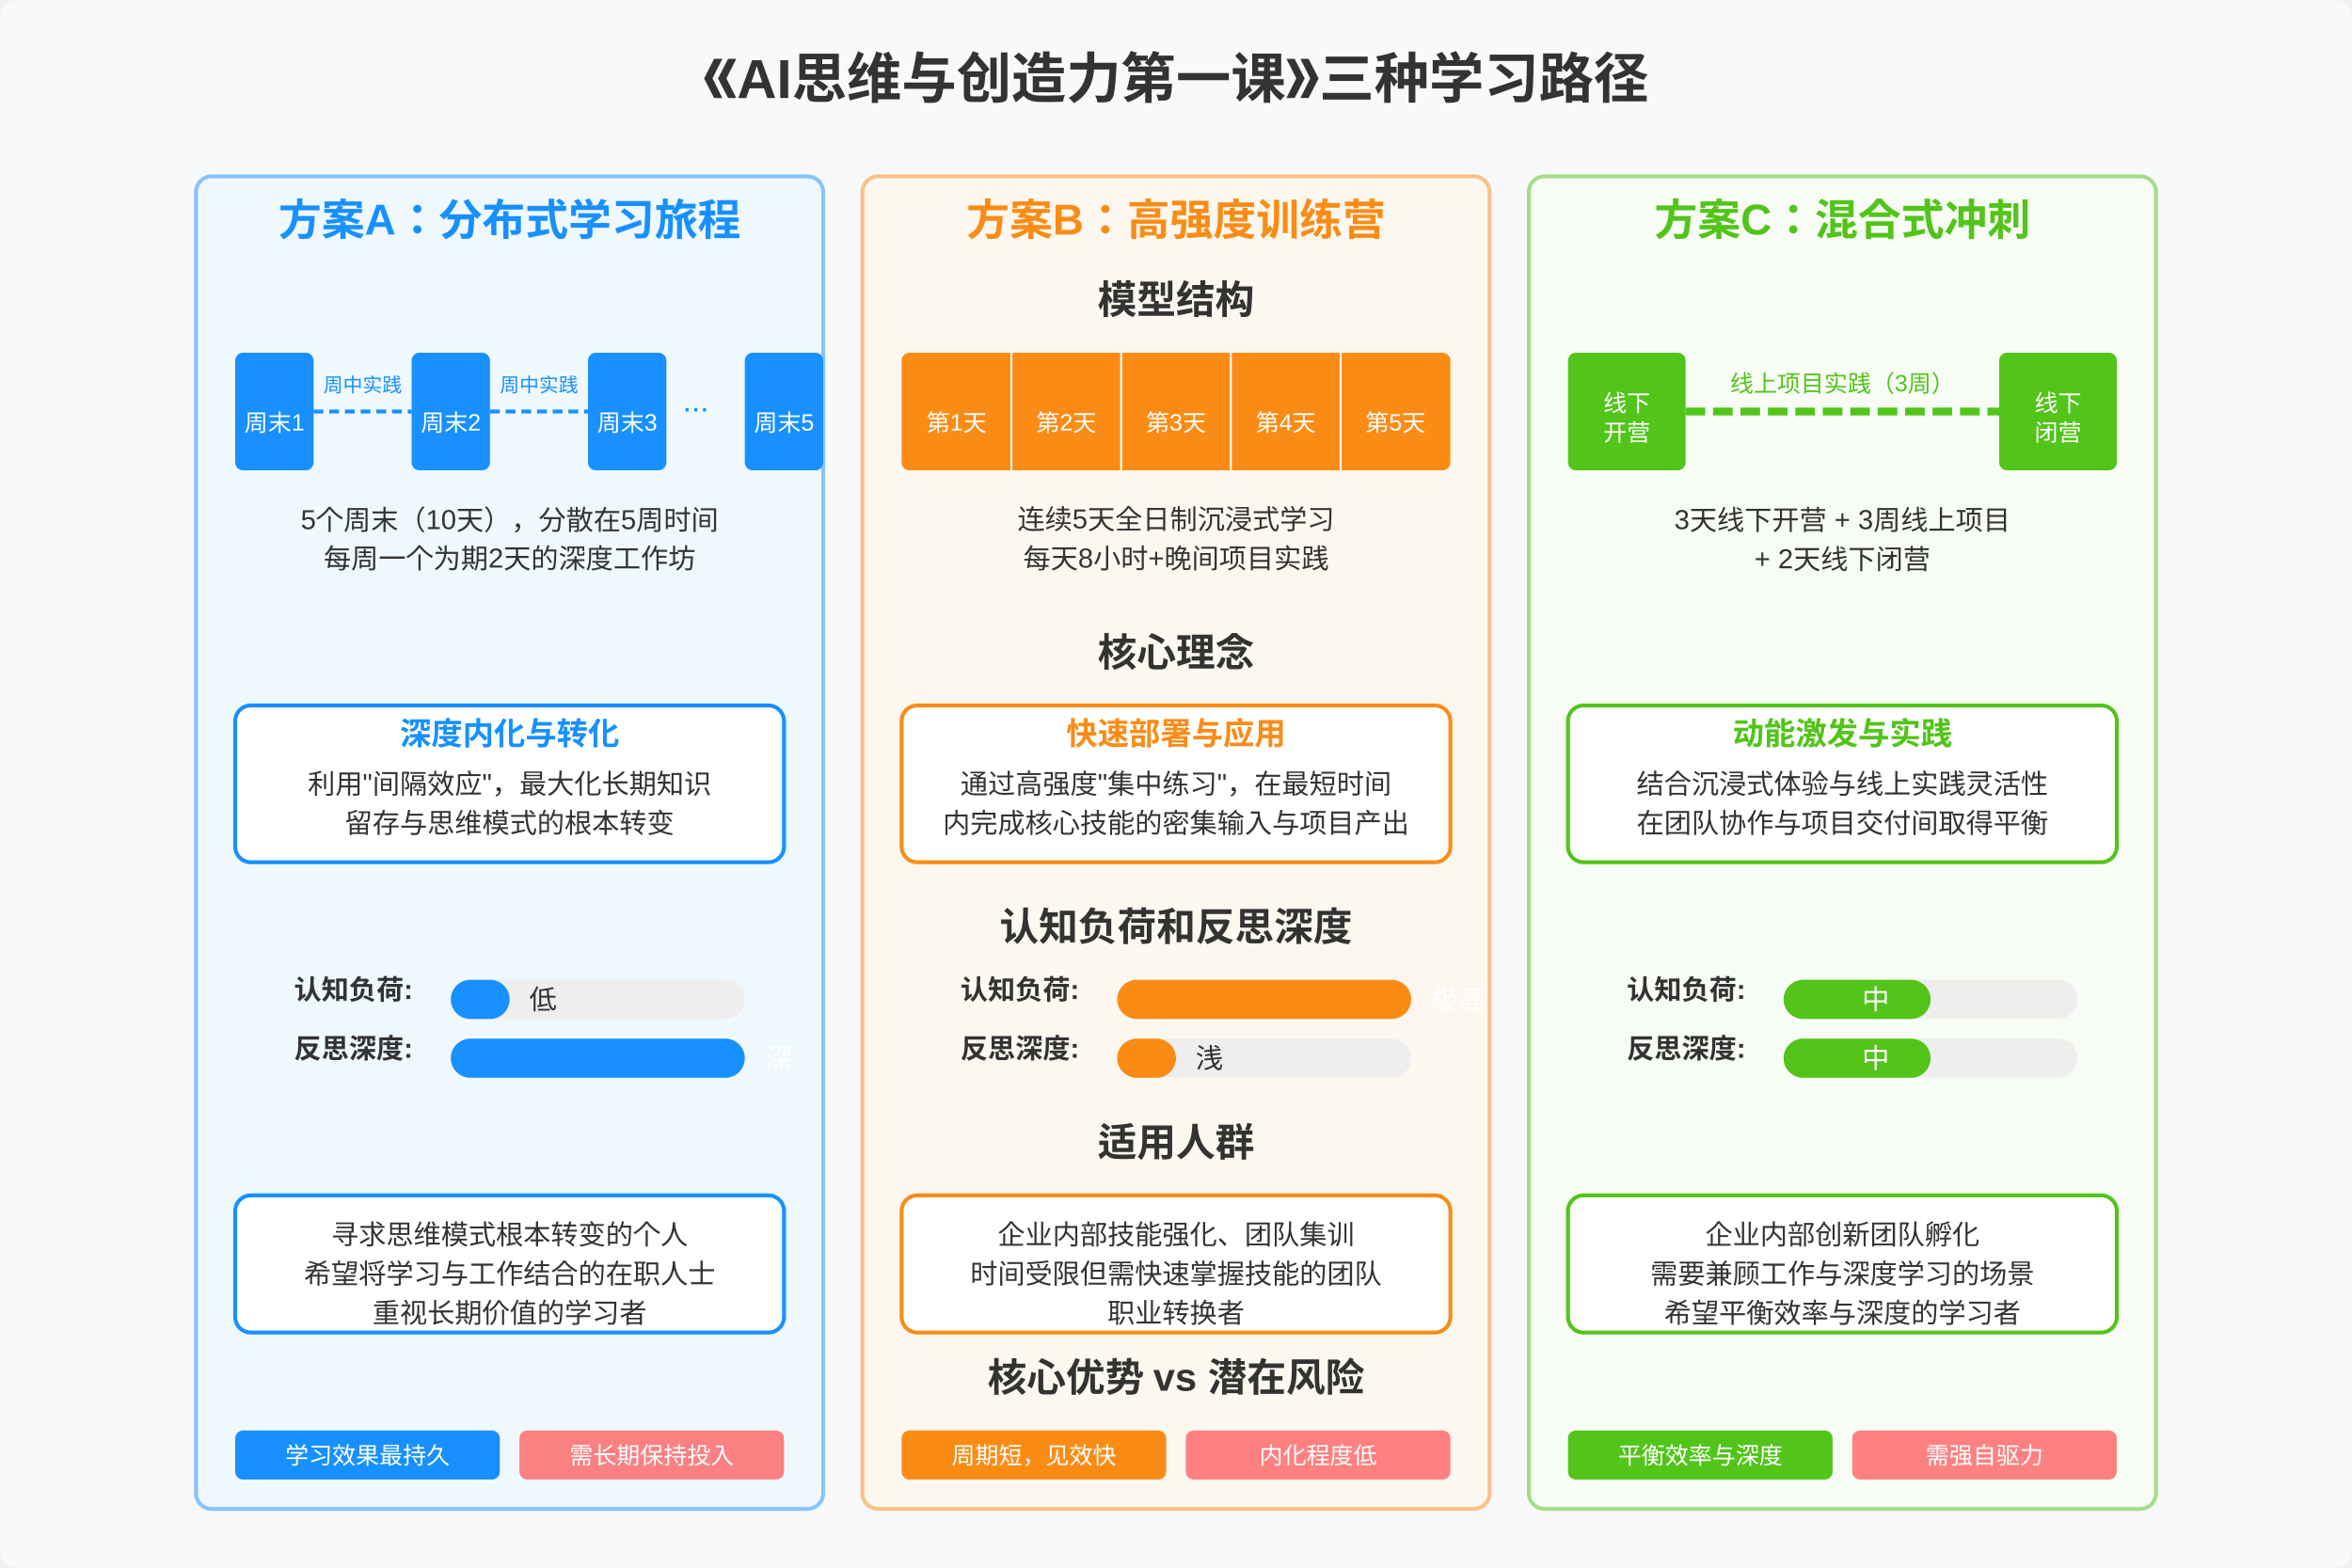
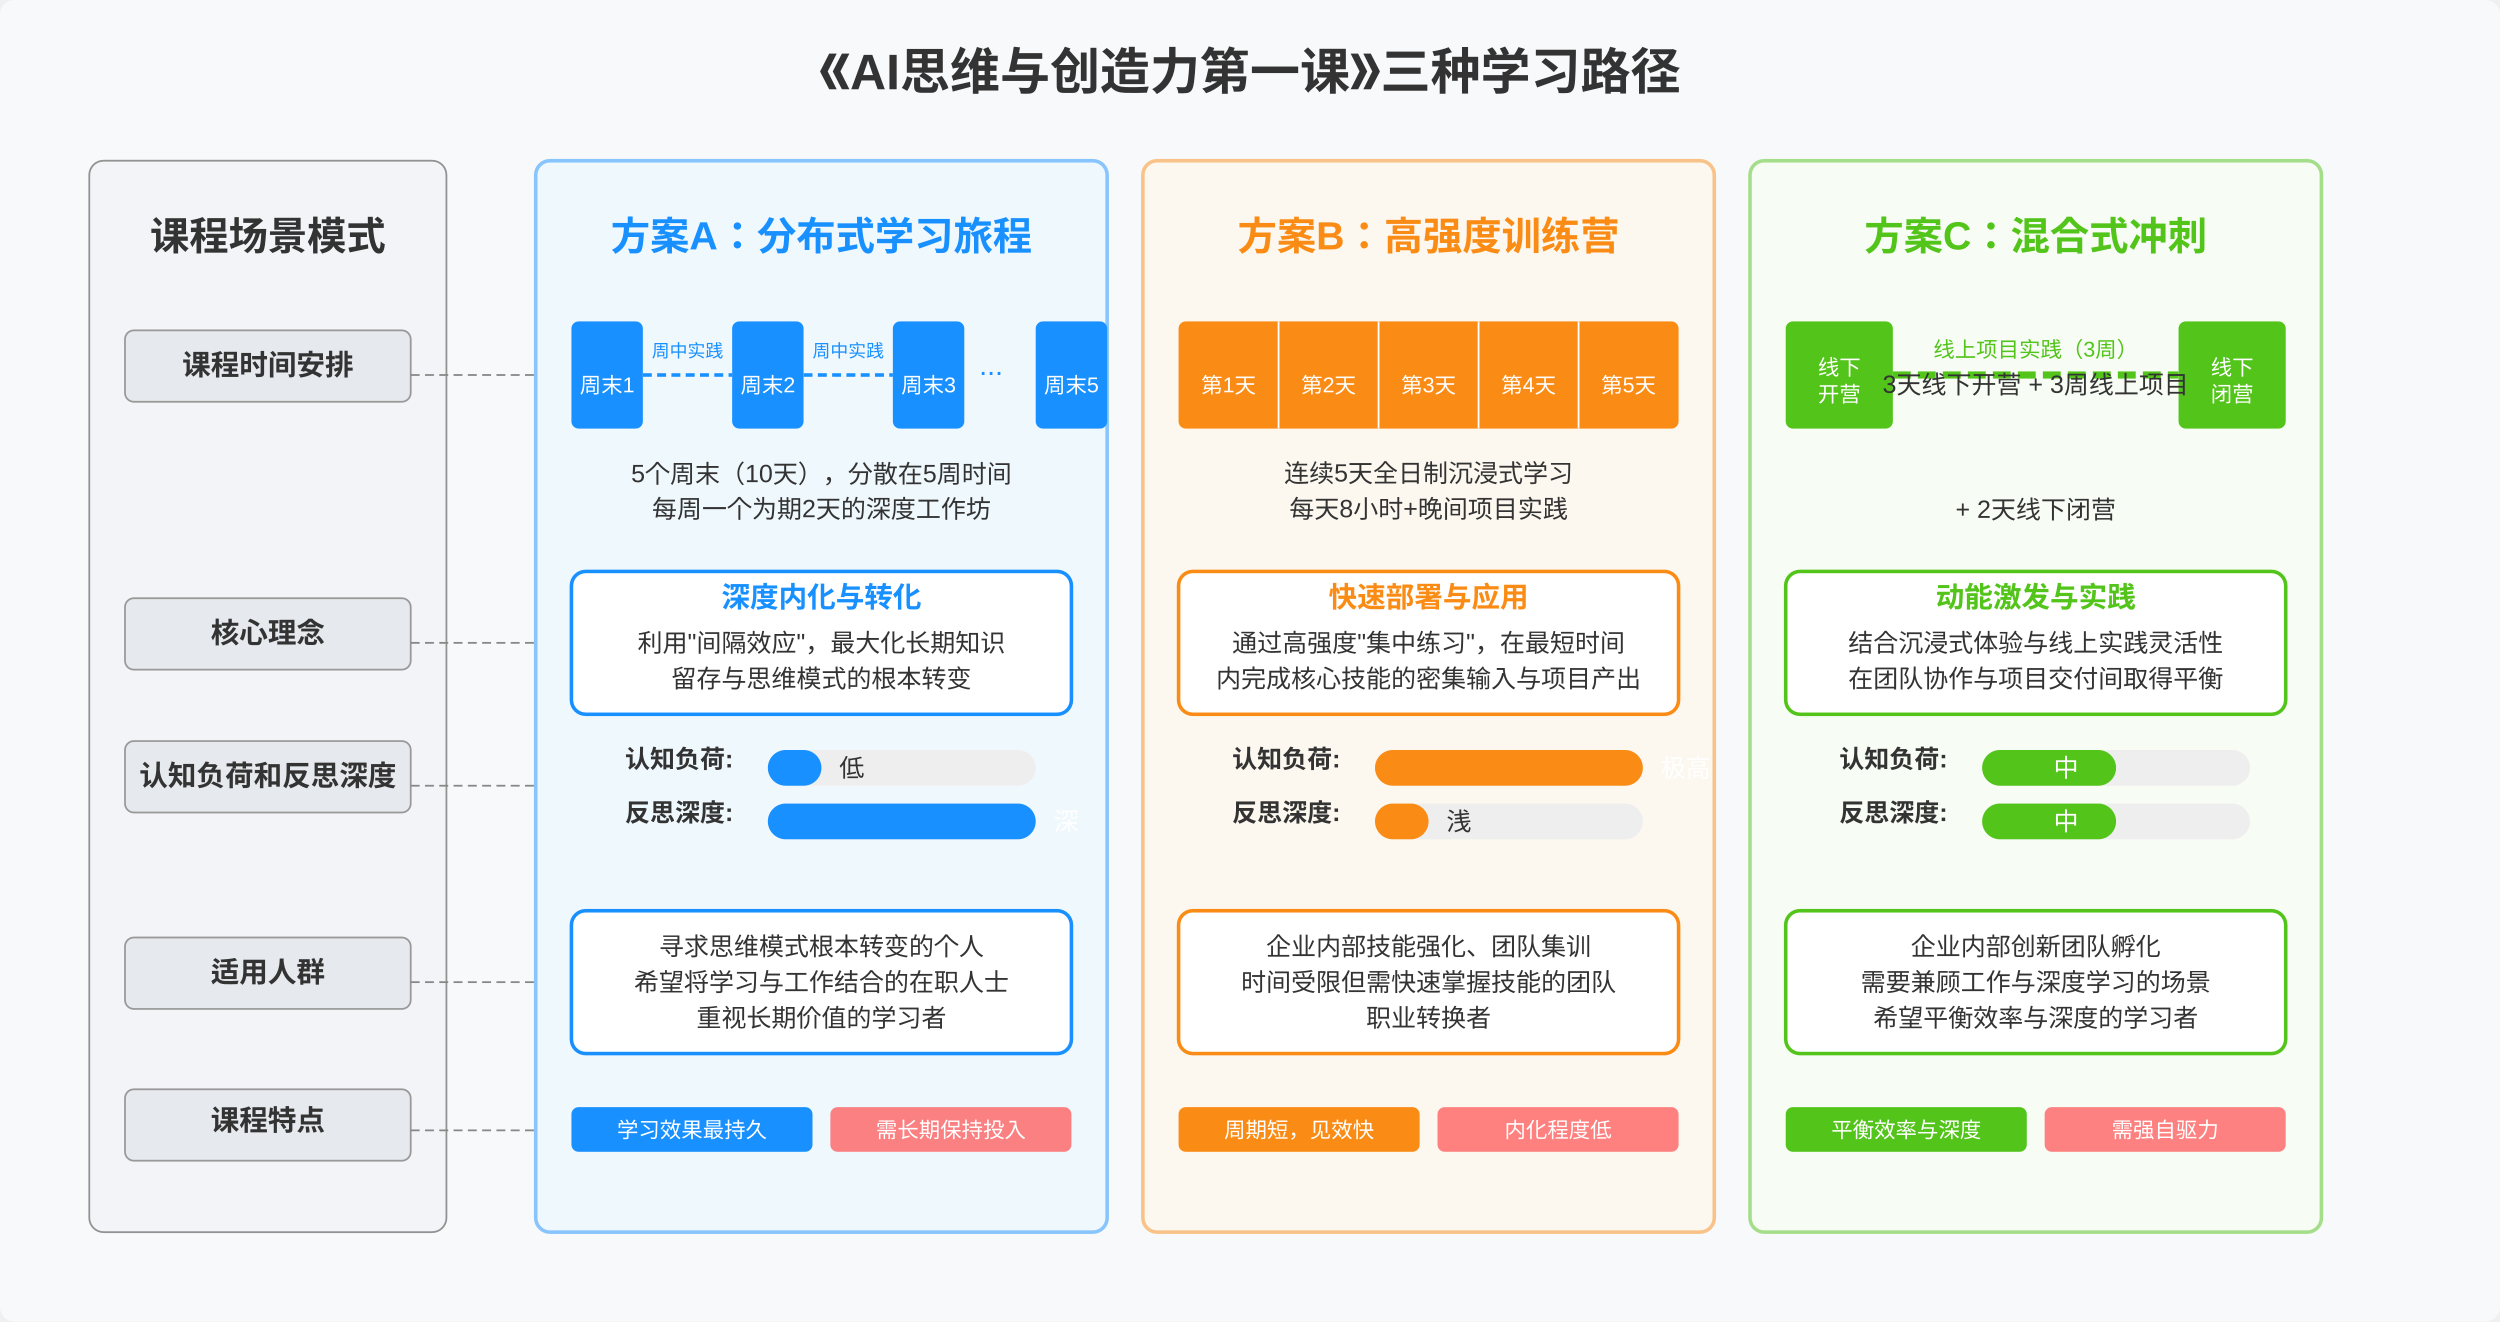
- <svg xmlns="http://www.w3.org/2000/svg" viewBox="0 0 1200 800" width="1200" height="800" style="font-family: Arial, sans-serif;">
-   <rect width="1200" height="800" fill="#f8f9fa" rx="8" ry="8" />
-   <text x="600" y="50" text-anchor="middle" font-size="28" font-weight="bold" fill="#333">《AI思维与创造力第一课》三种学习路径</text>
-   <rect x="100" y="90" width="320" height="680" fill="#e6f7ff" rx="8" ry="8" opacity="0.5" stroke="#1890ff" stroke-width="2" />
-   <rect x="440" y="90" width="320" height="680" fill="#fff7e6" rx="8" ry="8" opacity="0.5" stroke="#fa8c16" stroke-width="2" />
-   <rect x="780" y="90" width="320" height="680" fill="#f6ffed" rx="8" ry="8" opacity="0.5" stroke="#52c41a" stroke-width="2" />
-   <text x="260" y="120" text-anchor="middle" font-size="22" font-weight="bold" fill="#1890ff">方案A：分布式学习旅程</text>
-   <text x="600" y="120" text-anchor="middle" font-size="22" font-weight="bold" fill="#fa8c16">方案B：高强度训练营</text>
-   <text x="940" y="120" text-anchor="middle" font-size="22" font-weight="bold" fill="#52c41a">方案C：混合式冲刺</text>
-   <text x="600" y="160" text-anchor="middle" font-size="20" font-weight="bold" fill="#333">模型结构</text>
-   <g transform="translate(120, 180)">
+ <svg xmlns="http://www.w3.org/2000/svg" viewBox="0 0 1400 740" width="1400" height="740" style="font-family: Arial, sans-serif;">
+   <rect width="1400" height="740" fill="#f8f9fa" rx="8" ry="8" />
+   <text x="700" y="50" text-anchor="middle" font-size="28" font-weight="bold" fill="#333">《AI思维与创造力第一课》三种学习路径</text>
+   <rect x="50" y="90" width="200" height="600" fill="#f0f2f5" rx="8" ry="8" opacity="0.7" stroke="#666" stroke-width="1" />
+   <text x="150" y="140" text-anchor="middle" font-size="22" font-weight="bold" fill="#333">课程场景模式</text>
+   <rect x="70" y="185" width="160" height="40" rx="5" ry="5" fill="#e6e9ed" stroke="#999" stroke-width="1" />
+   <text x="150" y="210" text-anchor="middle" font-size="16" font-weight="bold" fill="#333">课程时间安排</text>
+   <rect x="70" y="335" width="160" height="40" rx="5" ry="5" fill="#e6e9ed" stroke="#999" stroke-width="1" />
+   <text x="150" y="360" text-anchor="middle" font-size="16" font-weight="bold" fill="#333">核心理念</text>
+   <rect x="70" y="415" width="160" height="40" rx="5" ry="5" fill="#e6e9ed" stroke="#999" stroke-width="1" />
+   <text x="150" y="440" text-anchor="middle" font-size="16" font-weight="bold" fill="#333">认知负荷和反思深度</text>
+   <rect x="70" y="525" width="160" height="40" rx="5" ry="5" fill="#e6e9ed" stroke="#999" stroke-width="1" />
+   <text x="150" y="550" text-anchor="middle" font-size="16" font-weight="bold" fill="#333">适用人群</text>
+   <rect x="70" y="610" width="160" height="40" rx="5" ry="5" fill="#e6e9ed" stroke="#999" stroke-width="1" />
+   <text x="150" y="633" text-anchor="middle" font-size="16" font-weight="bold" fill="#333">课程特点</text>
+   <rect x="300" y="90" width="320" height="600" fill="#e6f7ff" rx="8" ry="8" opacity="0.5" stroke="#1890ff" stroke-width="2" />
+   <rect x="640" y="90" width="320" height="600" fill="#fff7e6" rx="8" ry="8" opacity="0.5" stroke="#fa8c16" stroke-width="2" />
+   <rect x="980" y="90" width="320" height="600" fill="#f6ffed" rx="8" ry="8" opacity="0.5" stroke="#52c41a" stroke-width="2" />
+   <text x="460" y="140" text-anchor="middle" font-size="22" font-weight="bold" fill="#1890ff">方案A：分布式学习旅程</text>
+   <text x="800" y="140" text-anchor="middle" font-size="22" font-weight="bold" fill="#fa8c16">方案B：高强度训练营</text>
+   <text x="1140" y="140" text-anchor="middle" font-size="22" font-weight="bold" fill="#52c41a">方案C：混合式冲刺</text>
+   <g transform="translate(320, 180)">
    <rect x="0" y="0" width="40" height="60" fill="#1890ff" rx="4" ry="4" />
    <text x="20" y="40" text-anchor="middle" font-size="12" fill="white">周末1</text>
    <line x1="40" y1="30" x2="90" y2="30" stroke="#1890ff" stroke-width="2" stroke-dasharray="5,3" />
    <text x="65" y="20" text-anchor="middle" font-size="10" fill="#1890ff">周中实践</text>
    <rect x="90" y="0" width="40" height="60" fill="#1890ff" rx="4" ry="4" />
    <text x="110" y="40" text-anchor="middle" font-size="12" fill="white">周末2</text>
    <line x1="130" y1="30" x2="180" y2="30" stroke="#1890ff" stroke-width="2" stroke-dasharray="5,3" />
    <text x="155" y="20" text-anchor="middle" font-size="10" fill="#1890ff">周中实践</text>
    <rect x="180" y="0" width="40" height="60" fill="#1890ff" rx="4" ry="4" />
    <text x="200" y="40" text-anchor="middle" font-size="12" fill="white">周末3</text>
    <text x="235" y="30" text-anchor="middle" font-size="16" fill="#1890ff">...</text>
    <rect x="260" y="0" width="40" height="60" fill="#1890ff" rx="4" ry="4" />
    <text x="280" y="40" text-anchor="middle" font-size="12" fill="white">周末5</text>
  </g>
-   <text x="260" y="270" text-anchor="middle" font-size="14" fill="#333">5个周末（10天），分散在5周时间</text>
-   <text x="260" y="290" text-anchor="middle" font-size="14" fill="#333">每周一个为期2天的深度工作坊</text>
-   <g transform="translate(460, 180)">
+   <text x="460" y="270" text-anchor="middle" font-size="14" fill="#333">5个周末（10天），分散在5周时间</text>
+   <text x="460" y="290" text-anchor="middle" font-size="14" fill="#333">每周一个为期2天的深度工作坊</text>
+   <g transform="translate(660, 180)">
    <rect x="0" y="0" width="280" height="60" fill="#fa8c16" rx="4" ry="4" />
    <line x1="56" y1="0" x2="56" y2="60" stroke="white" stroke-width="1" />
    <line x1="112" y1="0" x2="112" y2="60" stroke="white" stroke-width="1" />
    <line x1="168" y1="0" x2="168" y2="60" stroke="white" stroke-width="1" />
    <line x1="224" y1="0" x2="224" y2="60" stroke="white" stroke-width="1" />
    <text x="28" y="40" text-anchor="middle" font-size="12" fill="white">第1天</text>
    <text x="84" y="40" text-anchor="middle" font-size="12" fill="white">第2天</text>
    <text x="140" y="40" text-anchor="middle" font-size="12" fill="white">第3天</text>
    <text x="196" y="40" text-anchor="middle" font-size="12" fill="white">第4天</text>
    <text x="252" y="40" text-anchor="middle" font-size="12" fill="white">第5天</text>
  </g>
-   <text x="600" y="270" text-anchor="middle" font-size="14" fill="#333">连续5天全日制沉浸式学习</text>
-   <text x="600" y="290" text-anchor="middle" font-size="14" fill="#333">每天8小时+晚间项目实践</text>
-   <g transform="translate(800, 180)">
+   <text x="800" y="270" text-anchor="middle" font-size="14" fill="#333">连续5天全日制沉浸式学习</text>
+   <text x="800" y="290" text-anchor="middle" font-size="14" fill="#333">每天8小时+晚间项目实践</text>
+   <g transform="translate(1000, 180)">
    <rect x="0" y="0" width="60" height="60" fill="#52c41a" rx="4" ry="4" />
    <text x="30" y="30" text-anchor="middle" font-size="12" fill="white">线下</text>
    <text x="30" y="45" text-anchor="middle" font-size="12" fill="white">开营</text>
    <line x1="60" y1="30" x2="220" y2="30" stroke="#52c41a" stroke-width="4" stroke-dasharray="10,4" />
    <text x="140" y="20" text-anchor="middle" font-size="12" fill="#52c41a">线上项目实践（3周）</text>
    <rect x="220" y="0" width="60" height="60" fill="#52c41a" rx="4" ry="4" />
    <text x="250" y="30" text-anchor="middle" font-size="12" fill="white">线下</text>
    <text x="250" y="45" text-anchor="middle" font-size="12" fill="white">闭营</text>
  </g>
-   <text x="940" y="270" text-anchor="middle" font-size="14" fill="#333">3天线下开营 + 3周线上项目</text>
-   <text x="940" y="290" text-anchor="middle" font-size="14" fill="#333">+ 2天线下闭营</text>
-   <text x="600" y="340" text-anchor="middle" font-size="20" font-weight="bold" fill="#333">核心理念</text>
-   <rect x="120" y="360" width="280" height="80" rx="8" ry="8" fill="white" stroke="#1890ff" stroke-width="2" />
-   <text x="260" y="380" text-anchor="middle" font-size="16" font-weight="bold" fill="#1890ff">深度内化与转化</text>
-   <text x="260" y="405" text-anchor="middle" font-size="14" fill="#333">利用"间隔效应"，最大化长期知识</text>
-   <text x="260" y="425" text-anchor="middle" font-size="14" fill="#333">留存与思维模式的根本转变</text>
-   <rect x="460" y="360" width="280" height="80" rx="8" ry="8" fill="white" stroke="#fa8c16" stroke-width="2" />
-   <text x="600" y="380" text-anchor="middle" font-size="16" font-weight="bold" fill="#fa8c16">快速部署与应用</text>
-   <text x="600" y="405" text-anchor="middle" font-size="14" fill="#333">通过高强度"集中练习"，在最短时间</text>
-   <text x="600" y="425" text-anchor="middle" font-size="14" fill="#333">内完成核心技能的密集输入与项目产出</text>
-   <rect x="800" y="360" width="280" height="80" rx="8" ry="8" fill="white" stroke="#52c41a" stroke-width="2" />
-   <text x="940" y="380" text-anchor="middle" font-size="16" font-weight="bold" fill="#52c41a">动能激发与实践</text>
-   <text x="940" y="405" text-anchor="middle" font-size="14" fill="#333">结合沉浸式体验与线上实践灵活性</text>
-   <text x="940" y="425" text-anchor="middle" font-size="14" fill="#333">在团队协作与项目交付间取得平衡</text>
-   <text x="600" y="480" text-anchor="middle" font-size="20" font-weight="bold" fill="#333">认知负荷和反思深度</text>
-   <text x="150" y="510" font-size="14" font-weight="bold" fill="#333">认知负荷:</text>
-   <rect x="230" y="500" width="150" height="20" rx="10" ry="10" fill="#eee" />
-   <rect x="230" y="500" width="30" height="20" rx="10" ry="10" fill="#1890ff" />
-   <text x="270" y="515" font-size="14" fill="#333">低</text>
-   <text x="150" y="540" font-size="14" font-weight="bold" fill="#333">反思深度:</text>
-   <rect x="230" y="530" width="150" height="20" rx="10" ry="10" fill="#eee" />
-   <rect x="230" y="530" width="150" height="20" rx="10" ry="10" fill="#1890ff" />
-   <text x="390" y="545" font-size="14" fill="white">深</text>
-   <text x="490" y="510" font-size="14" font-weight="bold" fill="#333">认知负荷:</text>
-   <rect x="570" y="500" width="150" height="20" rx="10" ry="10" fill="#eee" />
-   <rect x="570" y="500" width="150" height="20" rx="10" ry="10" fill="#fa8c16" />
-   <text x="730" y="515" font-size="14" fill="white">极高</text>
-   <text x="490" y="540" font-size="14" font-weight="bold" fill="#333">反思深度:</text>
-   <rect x="570" y="530" width="150" height="20" rx="10" ry="10" fill="#eee" />
-   <rect x="570" y="530" width="30" height="20" rx="10" ry="10" fill="#fa8c16" />
-   <text x="610" y="545" font-size="14" fill="#333">浅</text>
-   <text x="830" y="510" font-size="14" font-weight="bold" fill="#333">认知负荷:</text>
-   <rect x="910" y="500" width="150" height="20" rx="10" ry="10" fill="#eee" />
-   <rect x="910" y="500" width="75" height="20" rx="10" ry="10" fill="#52c41a" />
-   <text x="950" y="515" font-size="14" fill="white">中</text>
-   <text x="830" y="540" font-size="14" font-weight="bold" fill="#333">反思深度:</text>
-   <rect x="910" y="530" width="150" height="20" rx="10" ry="10" fill="#eee" />
-   <rect x="910" y="530" width="75" height="20" rx="10" ry="10" fill="#52c41a" />
-   <text x="950" y="545" font-size="14" fill="white">中</text>
-   <text x="600" y="590" text-anchor="middle" font-size="20" font-weight="bold" fill="#333">适用人群</text>
-   <rect x="120" y="610" width="280" height="70" rx="8" ry="8" fill="white" stroke="#1890ff" stroke-width="2" />
-   <text x="260" y="635" text-anchor="middle" font-size="14" fill="#333">寻求思维模式根本转变的个人</text>
-   <text x="260" y="655" text-anchor="middle" font-size="14" fill="#333">希望将学习与工作结合的在职人士</text>
-   <text x="260" y="675" text-anchor="middle" font-size="14" fill="#333">重视长期价值的学习者</text>
-   <rect x="460" y="610" width="280" height="70" rx="8" ry="8" fill="white" stroke="#fa8c16" stroke-width="2" />
-   <text x="600" y="635" text-anchor="middle" font-size="14" fill="#333">企业内部技能强化、团队集训</text>
-   <text x="600" y="655" text-anchor="middle" font-size="14" fill="#333">时间受限但需快速掌握技能的团队</text>
-   <text x="600" y="675" text-anchor="middle" font-size="14" fill="#333">职业转换者</text>
-   <rect x="800" y="610" width="280" height="70" rx="8" ry="8" fill="white" stroke="#52c41a" stroke-width="2" />
-   <text x="940" y="635" text-anchor="middle" font-size="14" fill="#333">企业内部创新团队孵化</text>
-   <text x="940" y="655" text-anchor="middle" font-size="14" fill="#333">需要兼顾工作与深度学习的场景</text>
-   <text x="940" y="675" text-anchor="middle" font-size="14" fill="#333">希望平衡效率与深度的学习者</text>
-   <text x="600" y="710" text-anchor="middle" font-size="20" font-weight="bold" fill="#333">核心优势 vs 潜在风险</text>
-   <g transform="translate(120, 730)">
+   <text x="1140" y="220" text-anchor="middle" font-size="14" fill="#333">3天线下开营 + 3周线上项目</text>
+   <text x="1140" y="290" text-anchor="middle" font-size="14" fill="#333">+ 2天线下闭营</text>
+   <rect x="320" y="320" width="280" height="80" rx="8" ry="8" fill="white" stroke="#1890ff" stroke-width="2" />
+   <text x="460" y="340" text-anchor="middle" font-size="16" font-weight="bold" fill="#1890ff">深度内化与转化</text>
+   <text x="460" y="365" text-anchor="middle" font-size="14" fill="#333">利用"间隔效应"，最大化长期知识</text>
+   <text x="460" y="385" text-anchor="middle" font-size="14" fill="#333">留存与思维模式的根本转变</text>
+   <rect x="660" y="320" width="280" height="80" rx="8" ry="8" fill="white" stroke="#fa8c16" stroke-width="2" />
+   <text x="800" y="340" text-anchor="middle" font-size="16" font-weight="bold" fill="#fa8c16">快速部署与应用</text>
+   <text x="800" y="365" text-anchor="middle" font-size="14" fill="#333">通过高强度"集中练习"，在最短时间</text>
+   <text x="800" y="385" text-anchor="middle" font-size="14" fill="#333">内完成核心技能的密集输入与项目产出</text>
+   <rect x="1000" y="320" width="280" height="80" rx="8" ry="8" fill="white" stroke="#52c41a" stroke-width="2" />
+   <text x="1140" y="340" text-anchor="middle" font-size="16" font-weight="bold" fill="#52c41a">动能激发与实践</text>
+   <text x="1140" y="365" text-anchor="middle" font-size="14" fill="#333">结合沉浸式体验与线上实践灵活性</text>
+   <text x="1140" y="385" text-anchor="middle" font-size="14" fill="#333">在团队协作与项目交付间取得平衡</text>
+   <text x="350" y="430" font-size="14" font-weight="bold" fill="#333">认知负荷:</text>
+   <rect x="430" y="420" width="150" height="20" rx="10" ry="10" fill="#eee" />
+   <rect x="430" y="420" width="30" height="20" rx="10" ry="10" fill="#1890ff" />
+   <text x="470" y="435" font-size="14" fill="#333">低</text>
+   <text x="350" y="460" font-size="14" font-weight="bold" fill="#333">反思深度:</text>
+   <rect x="430" y="450" width="150" height="20" rx="10" ry="10" fill="#eee" />
+   <rect x="430" y="450" width="150" height="20" rx="10" ry="10" fill="#1890ff" />
+   <text x="590" y="465" font-size="14" fill="white">深</text>
+   <text x="690" y="430" font-size="14" font-weight="bold" fill="#333">认知负荷:</text>
+   <rect x="770" y="420" width="150" height="20" rx="10" ry="10" fill="#eee" />
+   <rect x="770" y="420" width="150" height="20" rx="10" ry="10" fill="#fa8c16" />
+   <text x="930" y="435" font-size="14" fill="white">极高</text>
+   <text x="690" y="460" font-size="14" font-weight="bold" fill="#333">反思深度:</text>
+   <rect x="770" y="450" width="150" height="20" rx="10" ry="10" fill="#eee" />
+   <rect x="770" y="450" width="30" height="20" rx="10" ry="10" fill="#fa8c16" />
+   <text x="810" y="465" font-size="14" fill="#333">浅</text>
+   <text x="1030" y="430" font-size="14" font-weight="bold" fill="#333">认知负荷:</text>
+   <rect x="1110" y="420" width="150" height="20" rx="10" ry="10" fill="#eee" />
+   <rect x="1110" y="420" width="75" height="20" rx="10" ry="10" fill="#52c41a" />
+   <text x="1150" y="435" font-size="14" fill="white">中</text>
+   <text x="1030" y="460" font-size="14" font-weight="bold" fill="#333">反思深度:</text>
+   <rect x="1110" y="450" width="150" height="20" rx="10" ry="10" fill="#eee" />
+   <rect x="1110" y="450" width="75" height="20" rx="10" ry="10" fill="#52c41a" />
+   <text x="1150" y="465" font-size="14" fill="white">中</text>
+   <rect x="320" y="510" width="280" height="80" rx="8" ry="8" fill="white" stroke="#1890ff" stroke-width="2" />
+   <text x="460" y="535" text-anchor="middle" font-size="14" fill="#333">寻求思维模式根本转变的个人</text>
+   <text x="460" y="555" text-anchor="middle" font-size="14" fill="#333">希望将学习与工作结合的在职人士</text>
+   <text x="460" y="575" text-anchor="middle" font-size="14" fill="#333">重视长期价值的学习者</text>
+   <rect x="660" y="510" width="280" height="80" rx="8" ry="8" fill="white" stroke="#fa8c16" stroke-width="2" />
+   <text x="800" y="535" text-anchor="middle" font-size="14" fill="#333">企业内部技能强化、团队集训</text>
+   <text x="800" y="555" text-anchor="middle" font-size="14" fill="#333">时间受限但需快速掌握技能的团队</text>
+   <text x="800" y="575" text-anchor="middle" font-size="14" fill="#333">职业转换者</text>
+   <rect x="1000" y="510" width="280" height="80" rx="8" ry="8" fill="white" stroke="#52c41a" stroke-width="2" />
+   <text x="1140" y="535" text-anchor="middle" font-size="14" fill="#333">企业内部创新团队孵化</text>
+   <text x="1140" y="555" text-anchor="middle" font-size="14" fill="#333">需要兼顾工作与深度学习的场景</text>
+   <text x="1140" y="575" text-anchor="middle" font-size="14" fill="#333">希望平衡效率与深度的学习者</text>
+   <g transform="translate(320, 620)">
    <rect x="0" y="0" width="135" height="25" fill="#1890ff" rx="4" ry="4" />
    <text x="67.5" y="17" text-anchor="middle" font-size="12" fill="white">学习效果最持久</text>
    <rect x="145" y="0" width="135" height="25" fill="#ff4d4f" rx="4" ry="4" opacity="0.7" />
    <text x="212.5" y="17" text-anchor="middle" font-size="12" fill="white">需长期保持投入</text>
  </g>
-   <g transform="translate(460, 730)">
+   <g transform="translate(660, 620)">
    <rect x="0" y="0" width="135" height="25" fill="#fa8c16" rx="4" ry="4" />
    <text x="67.5" y="17" text-anchor="middle" font-size="12" fill="white">周期短，见效快</text>
    <rect x="145" y="0" width="135" height="25" fill="#ff4d4f" rx="4" ry="4" opacity="0.7" />
    <text x="212.5" y="17" text-anchor="middle" font-size="12" fill="white">内化程度低</text>
  </g>
-   <g transform="translate(800, 730)">
+   <g transform="translate(1000, 620)">
    <rect x="0" y="0" width="135" height="25" fill="#52c41a" rx="4" ry="4" />
    <text x="67.5" y="17" text-anchor="middle" font-size="12" fill="white">平衡效率与深度</text>
    <rect x="145" y="0" width="135" height="25" fill="#ff4d4f" rx="4" ry="4" opacity="0.7" />
    <text x="212.5" y="17" text-anchor="middle" font-size="12" fill="white">需强自驱力</text>
  </g>
+   <path d="M230,210 H270 V210 H300" stroke="#888" stroke-width="1" stroke-dasharray="5,3" fill="none" />
+   <path d="M230,360 H270 V360 H300" stroke="#888" stroke-width="1" stroke-dasharray="5,3" fill="none" />
+   <path d="M230,440 H270 V440 H300" stroke="#888" stroke-width="1" stroke-dasharray="5,3" fill="none" />
+   <path d="M230,550 H270 V550 H300" stroke="#888" stroke-width="1" stroke-dasharray="5,3" fill="none" />
+   <path d="M230,633 H270 V633 H300" stroke="#888" stroke-width="1" stroke-dasharray="5,3" fill="none" />
</svg>
